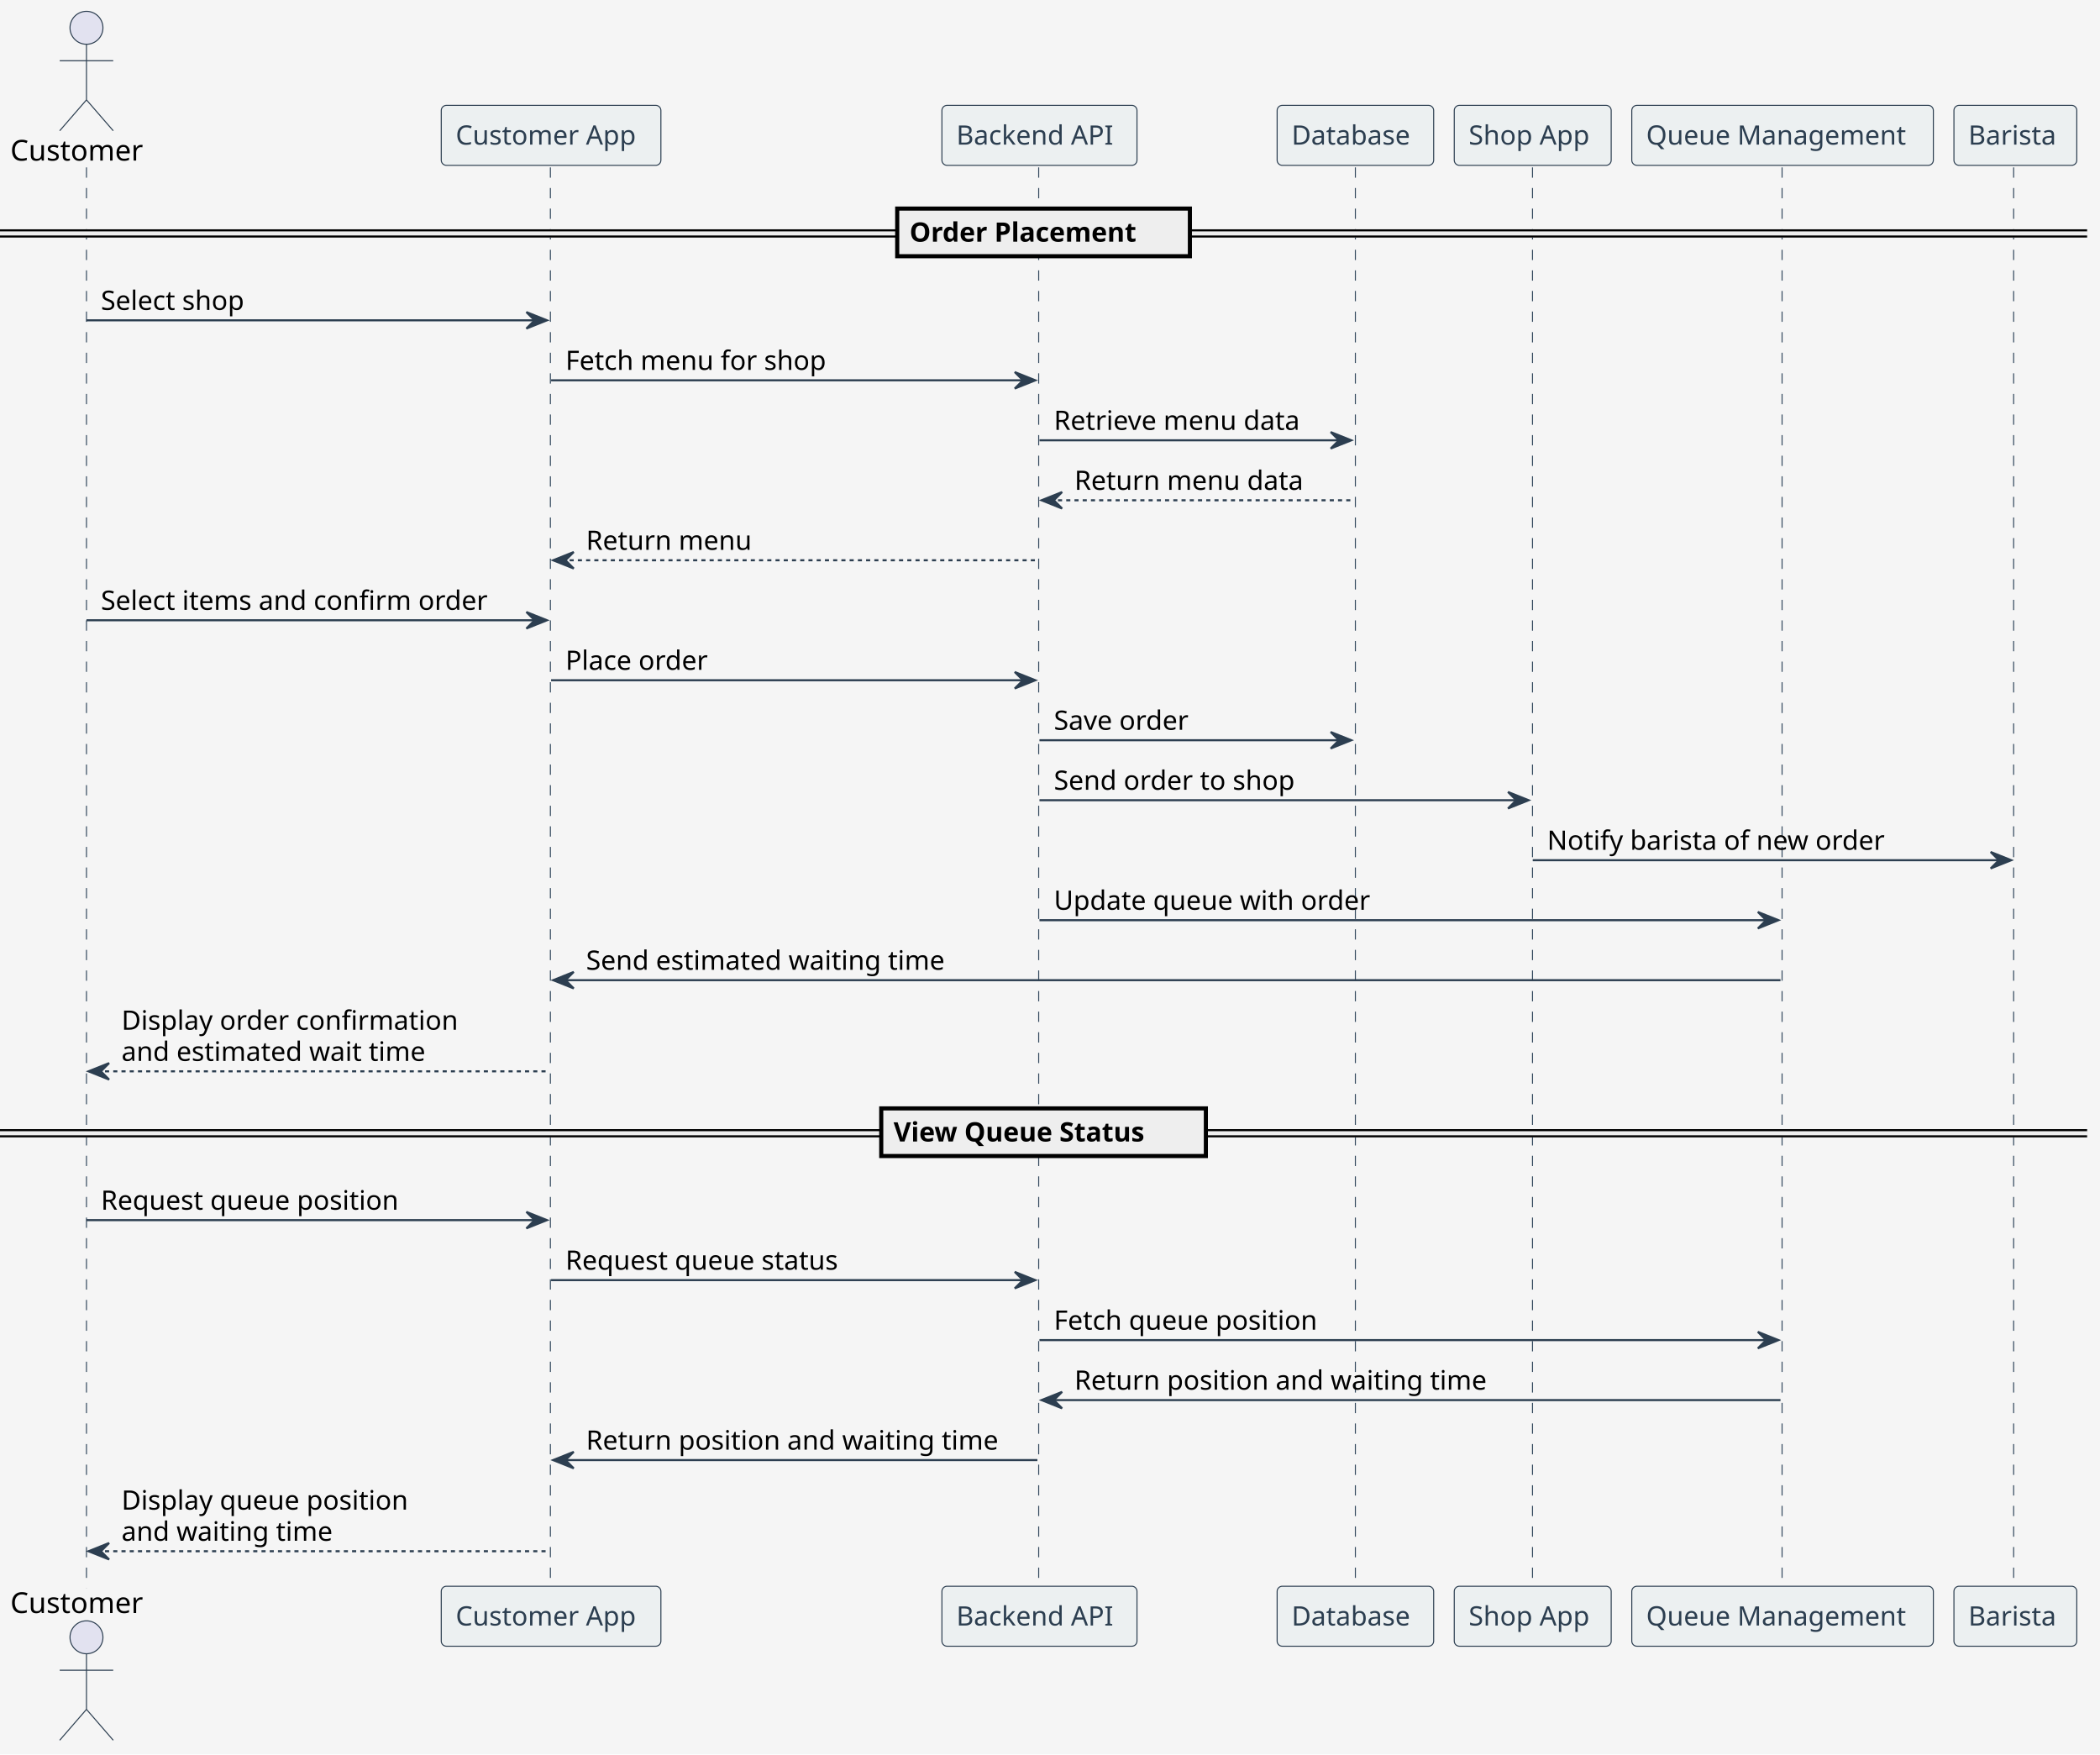
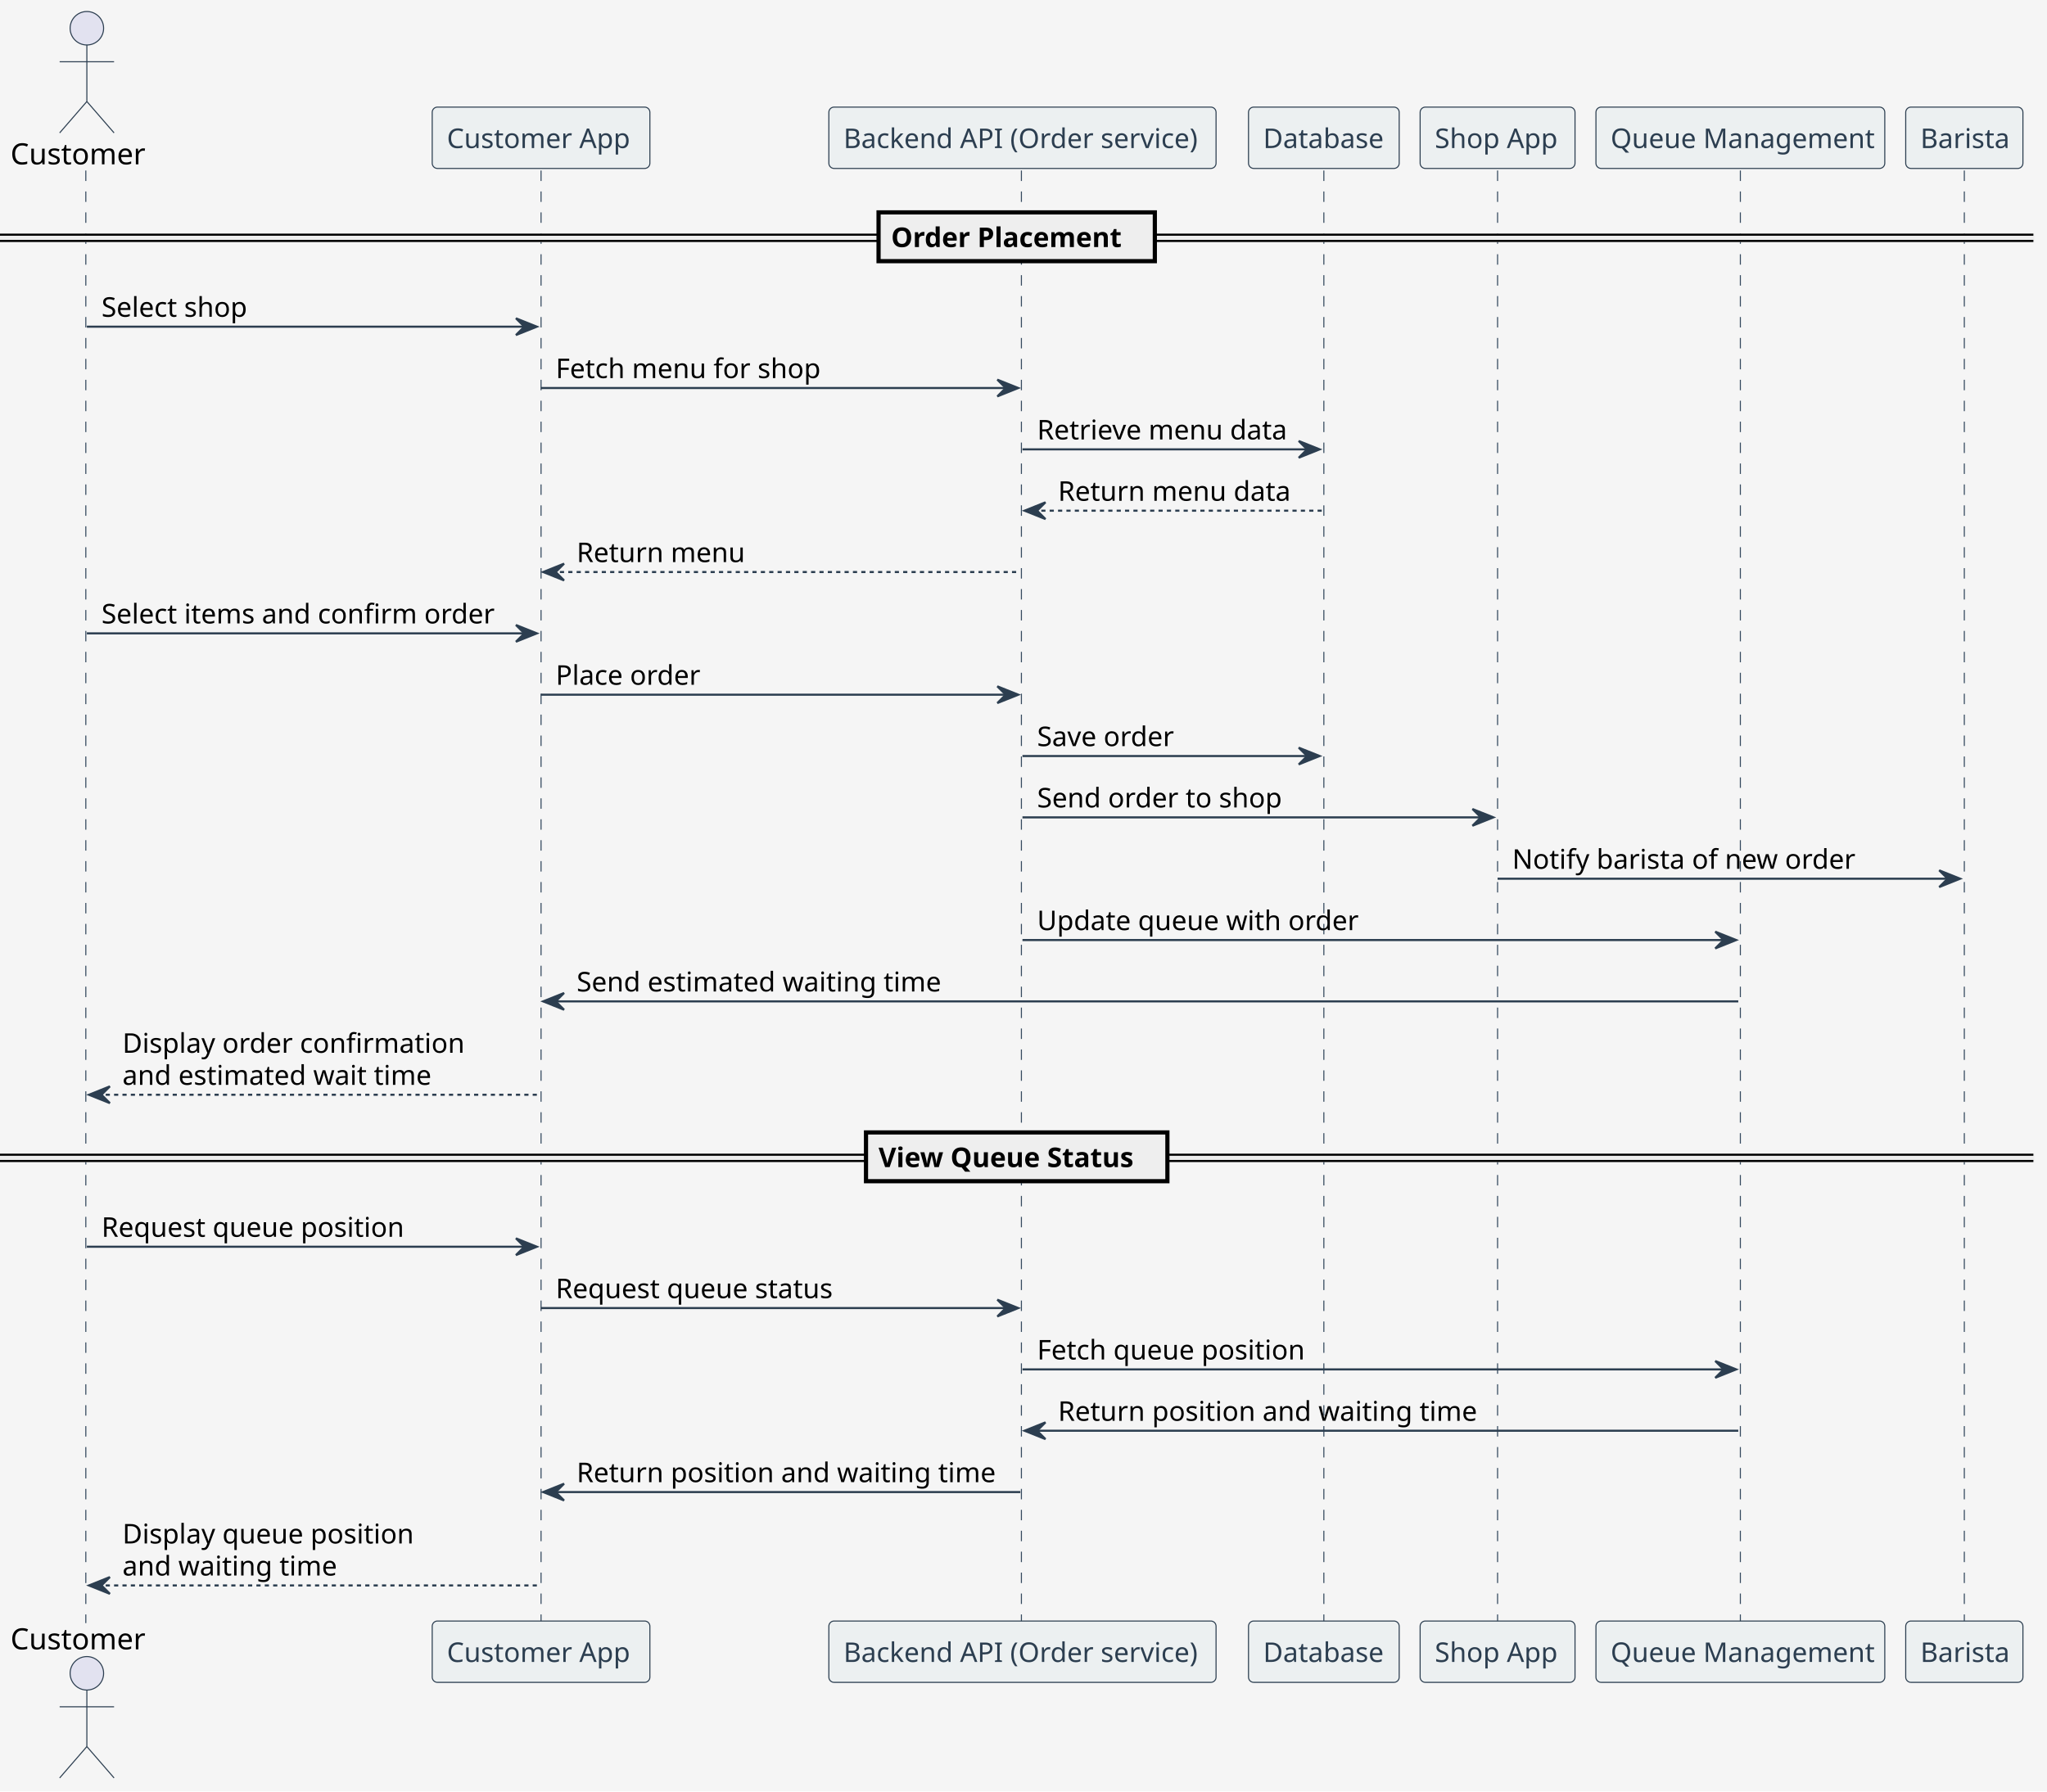
- <svg xmlns="http://www.w3.org/2000/svg" contentStyleType="text/css" height="852px" preserveAspectRatio="none" style="width:1020px;height:852px;background:#F5F5F5;" version="1.1" viewBox="0 0 1020 852" width="1020px" zoomAndPan="magnify">
+ <svg xmlns="http://www.w3.org/2000/svg" contentStyleType="text/css" height="856px" preserveAspectRatio="none" style="width:978px;height:856px;background:#F5F5F5;" version="1.1" viewBox="0 0 978 856" width="978px" zoomAndPan="magnify">
  <defs />
  <g>
-     <rect fill="#F5F5F5" height="852" style="stroke:none;stroke-width:1.0;" width="1020" x="0" y="0" />
-     <line style="stroke:#34495E;stroke-width:0.5;stroke-dasharray:5.0,5.0;" x1="42" x2="42" y1="81.297" y2="771.352" />
-     <line style="stroke:#34495E;stroke-width:0.5;stroke-dasharray:5.0,5.0;" x1="267.329" x2="267.329" y1="81.297" y2="771.352" />
-     <line style="stroke:#34495E;stroke-width:0.5;stroke-dasharray:5.0,5.0;" x1="504.504" x2="504.504" y1="81.297" y2="771.352" />
-     <line style="stroke:#34495E;stroke-width:0.5;stroke-dasharray:5.0,5.0;" x1="658.324" x2="658.324" y1="81.297" y2="771.352" />
-     <line style="stroke:#34495E;stroke-width:0.5;stroke-dasharray:5.0,5.0;" x1="744.354" x2="744.354" y1="81.297" y2="771.352" />
-     <line style="stroke:#34495E;stroke-width:0.5;stroke-dasharray:5.0,5.0;" x1="865.58" x2="865.58" y1="81.297" y2="771.352" />
-     <line style="stroke:#34495E;stroke-width:0.5;stroke-dasharray:5.0,5.0;" x1="978.055" x2="978.055" y1="81.297" y2="771.352" />
-     <text fill="#000000" font-family="sans-serif" font-size="14" lengthAdjust="spacing" textLength="68.004" x="5" y="77.995">Customer</text>
-     <ellipse cx="42.002" cy="13.5" fill="#E2E2F0" rx="8" ry="8" style="stroke:#2C3E50;stroke-width:0.5;" />
-     <path d="M42.002,21.5 L42.002,48.5 M29.002,29.5 L55.002,29.5 M42.002,48.5 L29.002,63.5 M42.002,48.5 L55.002,63.5 " fill="none" style="stroke:#2C3E50;stroke-width:0.5;" />
-     <text fill="#000000" font-family="sans-serif" font-size="14" lengthAdjust="spacing" textLength="68.004" x="5" y="783.347">Customer</text>
-     <ellipse cx="42.002" cy="795.148" fill="#E2E2F0" rx="8" ry="8" style="stroke:#2C3E50;stroke-width:0.5;" />
-     <path d="M42.002,803.148 L42.002,830.148 M29.002,811.148 L55.002,811.148 M42.002,830.148 L29.002,845.148 M42.002,830.148 L55.002,845.148 " fill="none" style="stroke:#2C3E50;stroke-width:0.5;" />
-     <rect fill="#ECF0F1" height="29.133" rx="2.5" ry="2.5" style="stroke:#2C3E50;stroke-width:0.5;" width="106.676" x="214.329" y="51.164" />
-     <text fill="#2C3E50" font-family="sans-serif" font-size="13" lengthAdjust="spacing" textLength="92.676" x="221.329" y="70.231">Customer App</text>
-     <rect fill="#ECF0F1" height="29.133" rx="2.5" ry="2.5" style="stroke:#2C3E50;stroke-width:0.5;" width="106.676" x="214.329" y="770.352" />
-     <text fill="#2C3E50" font-family="sans-serif" font-size="13" lengthAdjust="spacing" textLength="92.676" x="221.329" y="789.418">Customer App</text>
-     <rect fill="#ECF0F1" height="29.133" rx="2.5" ry="2.5" style="stroke:#2C3E50;stroke-width:0.5;" width="94.749" x="457.504" y="51.164" />
-     <text fill="#2C3E50" font-family="sans-serif" font-size="13" lengthAdjust="spacing" textLength="80.749" x="464.504" y="70.231">Backend API</text>
-     <rect fill="#ECF0F1" height="29.133" rx="2.5" ry="2.5" style="stroke:#2C3E50;stroke-width:0.5;" width="94.749" x="457.504" y="770.352" />
-     <text fill="#2C3E50" font-family="sans-serif" font-size="13" lengthAdjust="spacing" textLength="80.749" x="464.504" y="789.418">Backend API</text>
-     <rect fill="#ECF0F1" height="29.133" rx="2.5" ry="2.5" style="stroke:#2C3E50;stroke-width:0.5;" width="76.029" x="620.324" y="51.164" />
-     <text fill="#2C3E50" font-family="sans-serif" font-size="13" lengthAdjust="spacing" textLength="62.029" x="627.324" y="70.231">Database</text>
-     <rect fill="#ECF0F1" height="29.133" rx="2.5" ry="2.5" style="stroke:#2C3E50;stroke-width:0.5;" width="76.029" x="620.324" y="770.352" />
-     <text fill="#2C3E50" font-family="sans-serif" font-size="13" lengthAdjust="spacing" textLength="62.029" x="627.324" y="789.418">Database</text>
-     <rect fill="#ECF0F1" height="29.133" rx="2.5" ry="2.5" style="stroke:#2C3E50;stroke-width:0.5;" width="76.226" x="706.354" y="51.164" />
-     <text fill="#2C3E50" font-family="sans-serif" font-size="13" lengthAdjust="spacing" textLength="62.226" x="713.354" y="70.231">Shop App</text>
-     <rect fill="#ECF0F1" height="29.133" rx="2.5" ry="2.5" style="stroke:#2C3E50;stroke-width:0.5;" width="76.226" x="706.354" y="770.352" />
-     <text fill="#2C3E50" font-family="sans-serif" font-size="13" lengthAdjust="spacing" textLength="62.226" x="713.354" y="789.418">Shop App</text>
-     <rect fill="#ECF0F1" height="29.133" rx="2.5" ry="2.5" style="stroke:#2C3E50;stroke-width:0.5;" width="146.476" x="792.58" y="51.164" />
-     <text fill="#2C3E50" font-family="sans-serif" font-size="13" lengthAdjust="spacing" textLength="132.476" x="799.58" y="70.231">Queue Management</text>
-     <rect fill="#ECF0F1" height="29.133" rx="2.5" ry="2.5" style="stroke:#2C3E50;stroke-width:0.5;" width="146.476" x="792.58" y="770.352" />
-     <text fill="#2C3E50" font-family="sans-serif" font-size="13" lengthAdjust="spacing" textLength="132.476" x="799.58" y="789.418">Queue Management</text>
-     <rect fill="#ECF0F1" height="29.133" rx="2.5" ry="2.5" style="stroke:#2C3E50;stroke-width:0.5;" width="59.678" x="949.055" y="51.164" />
-     <text fill="#2C3E50" font-family="sans-serif" font-size="13" lengthAdjust="spacing" textLength="45.678" x="956.055" y="70.231">Barista</text>
-     <rect fill="#ECF0F1" height="29.133" rx="2.5" ry="2.5" style="stroke:#2C3E50;stroke-width:0.5;" width="59.678" x="949.055" y="770.352" />
-     <text fill="#2C3E50" font-family="sans-serif" font-size="13" lengthAdjust="spacing" textLength="45.678" x="956.055" y="789.418">Barista</text>
-     <rect fill="#EEEEEE" height="3" style="stroke:#EEEEEE;stroke-width:1.0;" width="1013.733" x="0" y="111.863" />
-     <line style="stroke:#000000;stroke-width:1.0;" x1="0" x2="1013.733" y1="111.863" y2="111.863" />
-     <line style="stroke:#000000;stroke-width:1.0;" x1="0" x2="1013.733" y1="114.863" y2="114.863" />
-     <rect fill="#EEEEEE" height="23.133" style="stroke:#000000;stroke-width:2.0;" width="142.159" x="435.787" y="101.297" />
-     <text fill="#000000" font-family="sans-serif" font-size="13" font-weight="bold" lengthAdjust="spacing" textLength="123.633" x="441.787" y="117.364">Order Placement</text>
-     <polygon fill="#2C3E50" points="255.667,151.562,265.667,155.562,255.667,159.562,259.667,155.562" style="stroke:#2C3E50;stroke-width:1.0;" />
-     <line style="stroke:#2C3E50;stroke-width:1.0;" x1="42.002" x2="261.667" y1="155.562" y2="155.562" />
-     <text fill="#000000" font-family="sans-serif" font-size="13" lengthAdjust="spacing" textLength="75.455" x="49.002" y="150.497">Select shop</text>
-     <polygon fill="#2C3E50" points="492.878,180.695,502.878,184.695,492.878,188.695,496.878,184.695" style="stroke:#2C3E50;stroke-width:1.0;" />
-     <line style="stroke:#2C3E50;stroke-width:1.0;" x1="267.667" x2="498.878" y1="184.695" y2="184.695" />
-     <text fill="#000000" font-family="sans-serif" font-size="13" lengthAdjust="spacing" textLength="134.589" x="274.667" y="179.629">Fetch menu for shop</text>
-     <polygon fill="#2C3E50" points="646.339,209.828,656.339,213.828,646.339,217.828,650.339,213.828" style="stroke:#2C3E50;stroke-width:1.0;" />
-     <line style="stroke:#2C3E50;stroke-width:1.0;" x1="504.878" x2="652.339" y1="213.828" y2="213.828" />
-     <text fill="#000000" font-family="sans-serif" font-size="13" lengthAdjust="spacing" textLength="129.46" x="511.878" y="208.762">Retrieve menu data</text>
-     <polygon fill="#2C3E50" points="515.878,238.961,505.878,242.961,515.878,246.961,511.878,242.961" style="stroke:#2C3E50;stroke-width:1.0;" />
-     <line style="stroke:#2C3E50;stroke-width:1.0;stroke-dasharray:2.0,2.0;" x1="509.878" x2="657.339" y1="242.961" y2="242.961" />
-     <text fill="#000000" font-family="sans-serif" font-size="13" lengthAdjust="spacing" textLength="118.638" x="521.878" y="237.895">Return menu data</text>
-     <polygon fill="#2C3E50" points="278.667,268.094,268.667,272.094,278.667,276.094,274.667,272.094" style="stroke:#2C3E50;stroke-width:1.0;" />
-     <line style="stroke:#2C3E50;stroke-width:1.0;stroke-dasharray:2.0,2.0;" x1="272.667" x2="503.878" y1="272.094" y2="272.094" />
-     <text fill="#000000" font-family="sans-serif" font-size="13" lengthAdjust="spacing" textLength="85.224" x="284.667" y="267.028">Return menu</text>
-     <polygon fill="#2C3E50" points="255.667,297.227,265.667,301.227,255.667,305.227,259.667,301.227" style="stroke:#2C3E50;stroke-width:1.0;" />
-     <line style="stroke:#2C3E50;stroke-width:1.0;" x1="42.002" x2="261.667" y1="301.227" y2="301.227" />
-     <text fill="#000000" font-family="sans-serif" font-size="13" lengthAdjust="spacing" textLength="201.665" x="49.002" y="296.161">Select items and confirm order</text>
-     <polygon fill="#2C3E50" points="492.878,326.359,502.878,330.359,492.878,334.359,496.878,330.359" style="stroke:#2C3E50;stroke-width:1.0;" />
-     <line style="stroke:#2C3E50;stroke-width:1.0;" x1="267.667" x2="498.878" y1="330.359" y2="330.359" />
-     <text fill="#000000" font-family="sans-serif" font-size="13" lengthAdjust="spacing" textLength="73.588" x="274.667" y="325.293">Place order</text>
-     <polygon fill="#2C3E50" points="646.339,355.492,656.339,359.492,646.339,363.492,650.339,359.492" style="stroke:#2C3E50;stroke-width:1.0;" />
-     <line style="stroke:#2C3E50;stroke-width:1.0;" x1="504.878" x2="652.339" y1="359.492" y2="359.492" />
-     <text fill="#000000" font-family="sans-serif" font-size="13" lengthAdjust="spacing" textLength="70.935" x="511.878" y="354.426">Save order</text>
-     <polygon fill="#2C3E50" points="732.467,384.625,742.467,388.625,732.467,392.625,736.467,388.625" style="stroke:#2C3E50;stroke-width:1.0;" />
-     <line style="stroke:#2C3E50;stroke-width:1.0;" x1="504.878" x2="738.467" y1="388.625" y2="388.625" />
-     <text fill="#000000" font-family="sans-serif" font-size="13" lengthAdjust="spacing" textLength="124.3" x="511.878" y="383.559">Send order to shop</text>
-     <polygon fill="#2C3E50" points="966.894,413.758,976.894,417.758,966.894,421.758,970.894,417.758" style="stroke:#2C3E50;stroke-width:1.0;" />
-     <line style="stroke:#2C3E50;stroke-width:1.0;" x1="744.467" x2="972.894" y1="417.758" y2="417.758" />
-     <text fill="#000000" font-family="sans-serif" font-size="13" lengthAdjust="spacing" textLength="174.491" x="751.467" y="412.692">Notify barista of new order</text>
-     <polygon fill="#2C3E50" points="853.817,442.891,863.817,446.891,853.817,450.891,857.817,446.891" style="stroke:#2C3E50;stroke-width:1.0;" />
-     <line style="stroke:#2C3E50;stroke-width:1.0;" x1="504.878" x2="859.817" y1="446.891" y2="446.891" />
-     <text fill="#000000" font-family="sans-serif" font-size="13" lengthAdjust="spacing" textLength="162.678" x="511.878" y="441.825">Update queue with order</text>
-     <polygon fill="#2C3E50" points="278.667,472.023,268.667,476.023,278.667,480.023,274.667,476.023" style="stroke:#2C3E50;stroke-width:1.0;" />
-     <line style="stroke:#2C3E50;stroke-width:1.0;" x1="272.667" x2="864.817" y1="476.023" y2="476.023" />
-     <text fill="#000000" font-family="sans-serif" font-size="13" lengthAdjust="spacing" textLength="187.376" x="284.667" y="470.957">Send estimated waiting time</text>
-     <polygon fill="#2C3E50" points="53.002,516.289,43.002,520.289,53.002,524.289,49.002,520.289" style="stroke:#2C3E50;stroke-width:1.0;" />
-     <line style="stroke:#2C3E50;stroke-width:1.0;stroke-dasharray:2.0,2.0;" x1="47.002" x2="266.667" y1="520.289" y2="520.289" />
-     <text fill="#000000" font-family="sans-serif" font-size="13" lengthAdjust="spacing" textLength="173.481" x="59.002" y="500.09">Display order confirmation</text>
-     <text fill="#000000" font-family="sans-serif" font-size="13" lengthAdjust="spacing" textLength="158.99" x="59.002" y="515.223">and estimated wait time</text>
-     <rect fill="#EEEEEE" height="3" style="stroke:#EEEEEE;stroke-width:1.0;" width="1013.733" x="0" y="548.856" />
-     <line style="stroke:#000000;stroke-width:1.0;" x1="0" x2="1013.733" y1="548.856" y2="548.856" />
-     <line style="stroke:#000000;stroke-width:1.0;" x1="0" x2="1013.733" y1="551.856" y2="551.856" />
-     <rect fill="#EEEEEE" height="23.133" style="stroke:#000000;stroke-width:2.0;" width="157.673" x="428.03" y="538.289" />
-     <text fill="#000000" font-family="sans-serif" font-size="13" font-weight="bold" lengthAdjust="spacing" textLength="139.147" x="434.03" y="554.356">View Queue Status</text>
-     <polygon fill="#2C3E50" points="255.667,588.555,265.667,592.555,255.667,596.555,259.667,592.555" style="stroke:#2C3E50;stroke-width:1.0;" />
-     <line style="stroke:#2C3E50;stroke-width:1.0;" x1="42.002" x2="261.667" y1="592.555" y2="592.555" />
-     <text fill="#000000" font-family="sans-serif" font-size="13" lengthAdjust="spacing" textLength="153.874" x="49.002" y="587.489">Request queue position</text>
-     <polygon fill="#2C3E50" points="492.878,617.688,502.878,621.688,492.878,625.688,496.878,621.688" style="stroke:#2C3E50;stroke-width:1.0;" />
-     <line style="stroke:#2C3E50;stroke-width:1.0;" x1="267.667" x2="498.878" y1="621.688" y2="621.688" />
-     <text fill="#000000" font-family="sans-serif" font-size="13" lengthAdjust="spacing" textLength="142.327" x="274.667" y="616.622">Request queue status</text>
-     <polygon fill="#2C3E50" points="853.817,646.82,863.817,650.82,853.817,654.82,857.817,650.82" style="stroke:#2C3E50;stroke-width:1.0;" />
-     <line style="stroke:#2C3E50;stroke-width:1.0;" x1="504.878" x2="859.817" y1="650.82" y2="650.82" />
-     <text fill="#000000" font-family="sans-serif" font-size="13" lengthAdjust="spacing" textLength="136.443" x="511.878" y="645.754">Fetch queue position</text>
-     <polygon fill="#2C3E50" points="515.878,675.953,505.878,679.953,515.878,683.953,511.878,679.953" style="stroke:#2C3E50;stroke-width:1.0;" />
-     <line style="stroke:#2C3E50;stroke-width:1.0;" x1="509.878" x2="864.817" y1="679.953" y2="679.953" />
-     <text fill="#000000" font-family="sans-serif" font-size="13" lengthAdjust="spacing" textLength="213.211" x="521.878" y="674.887">Return position and waiting time</text>
-     <polygon fill="#2C3E50" points="278.667,705.086,268.667,709.086,278.667,713.086,274.667,709.086" style="stroke:#2C3E50;stroke-width:1.0;" />
-     <line style="stroke:#2C3E50;stroke-width:1.0;" x1="272.667" x2="503.878" y1="709.086" y2="709.086" />
-     <text fill="#000000" font-family="sans-serif" font-size="13" lengthAdjust="spacing" textLength="213.211" x="284.667" y="704.02">Return position and waiting time</text>
-     <polygon fill="#2C3E50" points="53.002,749.352,43.002,753.352,53.002,757.352,49.002,753.352" style="stroke:#2C3E50;stroke-width:1.0;" />
-     <line style="stroke:#2C3E50;stroke-width:1.0;stroke-dasharray:2.0,2.0;" x1="47.002" x2="266.667" y1="753.352" y2="753.352" />
-     <text fill="#000000" font-family="sans-serif" font-size="13" lengthAdjust="spacing" textLength="148.402" x="59.002" y="733.153">Display queue position</text>
-     <text fill="#000000" font-family="sans-serif" font-size="13" lengthAdjust="spacing" textLength="109.503" x="59.002" y="748.286">and waiting time</text>
+     <rect fill="#F5F5F5" height="856" style="stroke:none;stroke-width:1.0;" width="978" x="0" y="0" />
+     <line style="stroke:#34495E;stroke-width:0.5;stroke-dasharray:5.0,5.0;" x1="41" x2="41" y1="81.488" y2="775.631" />
+     <line style="stroke:#34495E;stroke-width:0.5;stroke-dasharray:5.0,5.0;" x1="258.5" x2="258.5" y1="81.488" y2="775.631" />
+     <line style="stroke:#34495E;stroke-width:0.5;stroke-dasharray:5.0,5.0;" x1="488" x2="488" y1="81.488" y2="775.631" />
+     <line style="stroke:#34495E;stroke-width:0.5;stroke-dasharray:5.0,5.0;" x1="632.5" x2="632.5" y1="81.488" y2="775.631" />
+     <line style="stroke:#34495E;stroke-width:0.5;stroke-dasharray:5.0,5.0;" x1="715.5" x2="715.5" y1="81.488" y2="775.631" />
+     <line style="stroke:#34495E;stroke-width:0.5;stroke-dasharray:5.0,5.0;" x1="831.5" x2="831.5" y1="81.488" y2="775.631" />
+     <line style="stroke:#34495E;stroke-width:0.5;stroke-dasharray:5.0,5.0;" x1="938.5" x2="938.5" y1="81.488" y2="775.631" />
+     <text fill="#000000" font-family="sans-serif" font-size="14" lengthAdjust="spacing" textLength="67" x="5" y="78.535">Customer</text>
+     <ellipse cx="41.5" cy="13.5" fill="#E2E2F0" rx="8" ry="8" style="stroke:#2C3E50;stroke-width:0.5;" />
+     <path d="M41.5,21.5 L41.5,48.5 M28.5,29.5 L54.5,29.5 M41.5,48.5 L28.5,63.5 M41.5,48.5 L54.5,63.5 " fill="none" style="stroke:#2C3E50;stroke-width:0.5;" />
+     <text fill="#000000" font-family="sans-serif" font-size="14" lengthAdjust="spacing" textLength="67" x="5" y="788.166">Customer</text>
+     <ellipse cx="41.5" cy="799.619" fill="#E2E2F0" rx="8" ry="8" style="stroke:#2C3E50;stroke-width:0.5;" />
+     <path d="M41.5,807.619 L41.5,834.619 M28.5,815.619 L54.5,815.619 M41.5,834.619 L28.5,849.619 M41.5,834.619 L54.5,849.619 " fill="none" style="stroke:#2C3E50;stroke-width:0.5;" />
+     <rect fill="#ECF0F1" height="29.311" rx="2.5" ry="2.5" style="stroke:#2C3E50;stroke-width:0.5;" width="104" x="206.5" y="51.178" />
+     <text fill="#2C3E50" font-family="sans-serif" font-size="13" lengthAdjust="spacing" textLength="90" x="213.5" y="70.746">Customer App</text>
+     <rect fill="#ECF0F1" height="29.311" rx="2.5" ry="2.5" style="stroke:#2C3E50;stroke-width:0.5;" width="104" x="206.5" y="774.631" />
+     <text fill="#2C3E50" font-family="sans-serif" font-size="13" lengthAdjust="spacing" textLength="90" x="213.5" y="794.199">Customer App</text>
+     <rect fill="#ECF0F1" height="29.311" rx="2.5" ry="2.5" style="stroke:#2C3E50;stroke-width:0.5;" width="185" x="396" y="51.178" />
+     <text fill="#2C3E50" font-family="sans-serif" font-size="13" lengthAdjust="spacing" textLength="171" x="403" y="70.746">Backend API (Order service)</text>
+     <rect fill="#ECF0F1" height="29.311" rx="2.5" ry="2.5" style="stroke:#2C3E50;stroke-width:0.5;" width="185" x="396" y="774.631" />
+     <text fill="#2C3E50" font-family="sans-serif" font-size="13" lengthAdjust="spacing" textLength="171" x="403" y="794.199">Backend API (Order service)</text>
+     <rect fill="#ECF0F1" height="29.311" rx="2.5" ry="2.5" style="stroke:#2C3E50;stroke-width:0.5;" width="72" x="596.5" y="51.178" />
+     <text fill="#2C3E50" font-family="sans-serif" font-size="13" lengthAdjust="spacing" textLength="58" x="603.5" y="70.746">Database</text>
+     <rect fill="#ECF0F1" height="29.311" rx="2.5" ry="2.5" style="stroke:#2C3E50;stroke-width:0.5;" width="72" x="596.5" y="774.631" />
+     <text fill="#2C3E50" font-family="sans-serif" font-size="13" lengthAdjust="spacing" textLength="58" x="603.5" y="794.199">Database</text>
+     <rect fill="#ECF0F1" height="29.311" rx="2.5" ry="2.5" style="stroke:#2C3E50;stroke-width:0.5;" width="74" x="678.5" y="51.178" />
+     <text fill="#2C3E50" font-family="sans-serif" font-size="13" lengthAdjust="spacing" textLength="60" x="685.5" y="70.746">Shop App</text>
+     <rect fill="#ECF0F1" height="29.311" rx="2.5" ry="2.5" style="stroke:#2C3E50;stroke-width:0.5;" width="74" x="678.5" y="774.631" />
+     <text fill="#2C3E50" font-family="sans-serif" font-size="13" lengthAdjust="spacing" textLength="60" x="685.5" y="794.199">Shop App</text>
+     <rect fill="#ECF0F1" height="29.311" rx="2.5" ry="2.5" style="stroke:#2C3E50;stroke-width:0.5;" width="138" x="762.5" y="51.178" />
+     <text fill="#2C3E50" font-family="sans-serif" font-size="13" lengthAdjust="spacing" textLength="124" x="769.5" y="70.746">Queue Management</text>
+     <rect fill="#ECF0F1" height="29.311" rx="2.5" ry="2.5" style="stroke:#2C3E50;stroke-width:0.5;" width="138" x="762.5" y="774.631" />
+     <text fill="#2C3E50" font-family="sans-serif" font-size="13" lengthAdjust="spacing" textLength="124" x="769.5" y="794.199">Queue Management</text>
+     <rect fill="#ECF0F1" height="29.311" rx="2.5" ry="2.5" style="stroke:#2C3E50;stroke-width:0.5;" width="56" x="910.5" y="51.178" />
+     <text fill="#2C3E50" font-family="sans-serif" font-size="13" lengthAdjust="spacing" textLength="42" x="917.5" y="70.746">Barista</text>
+     <rect fill="#ECF0F1" height="29.311" rx="2.5" ry="2.5" style="stroke:#2C3E50;stroke-width:0.5;" width="56" x="910.5" y="774.631" />
+     <text fill="#2C3E50" font-family="sans-serif" font-size="13" lengthAdjust="spacing" textLength="42" x="917.5" y="794.199">Barista</text>
+     <rect fill="#EEEEEE" height="3" style="stroke:#EEEEEE;stroke-width:1.0;" width="971.5" x="0" y="112.144" />
+     <line style="stroke:#000000;stroke-width:1.0;" x1="0" x2="971.5" y1="112.144" y2="112.144" />
+     <line style="stroke:#000000;stroke-width:1.0;" x1="0" x2="971.5" y1="115.144" y2="115.144" />
+     <rect fill="#EEEEEE" height="23.311" style="stroke:#000000;stroke-width:2.0;" width="132" x="419.75" y="101.488" />
+     <text fill="#000000" font-family="sans-serif" font-size="13" font-weight="bold" lengthAdjust="spacing" textLength="114" x="425.75" y="118.057">Order Placement</text>
+     <polygon fill="#2C3E50" points="246.5,152.109,256.5,156.109,246.5,160.109,250.5,156.109" style="stroke:#2C3E50;stroke-width:1.0;" />
+     <line style="stroke:#2C3E50;stroke-width:1.0;" x1="41.5" x2="252.5" y1="156.109" y2="156.109" />
+     <text fill="#000000" font-family="sans-serif" font-size="13" lengthAdjust="spacing" textLength="72" x="48.5" y="151.367">Select shop</text>
+     <polygon fill="#2C3E50" points="476.5,181.42,486.5,185.42,476.5,189.42,480.5,185.42" style="stroke:#2C3E50;stroke-width:1.0;" />
+     <line style="stroke:#2C3E50;stroke-width:1.0;" x1="258.5" x2="482.5" y1="185.42" y2="185.42" />
+     <text fill="#000000" font-family="sans-serif" font-size="13" lengthAdjust="spacing" textLength="130" x="265.5" y="180.678">Fetch menu for shop</text>
+     <polygon fill="#2C3E50" points="620.5,210.731,630.5,214.731,620.5,218.731,624.5,214.731" style="stroke:#2C3E50;stroke-width:1.0;" />
+     <line style="stroke:#2C3E50;stroke-width:1.0;" x1="488.5" x2="626.5" y1="214.731" y2="214.731" />
+     <text fill="#000000" font-family="sans-serif" font-size="13" lengthAdjust="spacing" textLength="120" x="495.5" y="209.988">Retrieve menu data</text>
+     <polygon fill="#2C3E50" points="499.5,240.041,489.5,244.041,499.5,248.041,495.5,244.041" style="stroke:#2C3E50;stroke-width:1.0;" />
+     <line style="stroke:#2C3E50;stroke-width:1.0;stroke-dasharray:2.0,2.0;" x1="493.5" x2="631.5" y1="244.041" y2="244.041" />
+     <text fill="#000000" font-family="sans-serif" font-size="13" lengthAdjust="spacing" textLength="111" x="505.5" y="239.299">Return menu data</text>
+     <polygon fill="#2C3E50" points="269.5,269.352,259.5,273.352,269.5,277.352,265.5,273.352" style="stroke:#2C3E50;stroke-width:1.0;" />
+     <line style="stroke:#2C3E50;stroke-width:1.0;stroke-dasharray:2.0,2.0;" x1="263.5" x2="487.5" y1="273.352" y2="273.352" />
+     <text fill="#000000" font-family="sans-serif" font-size="13" lengthAdjust="spacing" textLength="80" x="275.5" y="268.609">Return menu</text>
+     <polygon fill="#2C3E50" points="246.5,298.662,256.5,302.662,246.5,306.662,250.5,302.662" style="stroke:#2C3E50;stroke-width:1.0;" />
+     <line style="stroke:#2C3E50;stroke-width:1.0;" x1="41.5" x2="252.5" y1="302.662" y2="302.662" />
+     <text fill="#000000" font-family="sans-serif" font-size="13" lengthAdjust="spacing" textLength="193" x="48.5" y="297.92">Select items and confirm order</text>
+     <polygon fill="#2C3E50" points="476.5,327.973,486.5,331.973,476.5,335.973,480.5,331.973" style="stroke:#2C3E50;stroke-width:1.0;" />
+     <line style="stroke:#2C3E50;stroke-width:1.0;" x1="258.5" x2="482.5" y1="331.973" y2="331.973" />
+     <text fill="#000000" font-family="sans-serif" font-size="13" lengthAdjust="spacing" textLength="69" x="265.5" y="327.231">Place order</text>
+     <polygon fill="#2C3E50" points="620.5,357.283,630.5,361.283,620.5,365.283,624.5,361.283" style="stroke:#2C3E50;stroke-width:1.0;" />
+     <line style="stroke:#2C3E50;stroke-width:1.0;" x1="488.5" x2="626.5" y1="361.283" y2="361.283" />
+     <text fill="#000000" font-family="sans-serif" font-size="13" lengthAdjust="spacing" textLength="65" x="495.5" y="356.541">Save order</text>
+     <polygon fill="#2C3E50" points="703.5,386.594,713.5,390.594,703.5,394.594,707.5,390.594" style="stroke:#2C3E50;stroke-width:1.0;" />
+     <line style="stroke:#2C3E50;stroke-width:1.0;" x1="488.5" x2="709.5" y1="390.594" y2="390.594" />
+     <text fill="#000000" font-family="sans-serif" font-size="13" lengthAdjust="spacing" textLength="119" x="495.5" y="385.852">Send order to shop</text>
+     <polygon fill="#2C3E50" points="926.5,415.904,936.5,419.904,926.5,423.904,930.5,419.904" style="stroke:#2C3E50;stroke-width:1.0;" />
+     <line style="stroke:#2C3E50;stroke-width:1.0;" x1="715.5" x2="932.5" y1="419.904" y2="419.904" />
+     <text fill="#000000" font-family="sans-serif" font-size="13" lengthAdjust="spacing" textLength="169" x="722.5" y="415.162">Notify barista of new order</text>
+     <polygon fill="#2C3E50" points="819.5,445.215,829.5,449.215,819.5,453.215,823.5,449.215" style="stroke:#2C3E50;stroke-width:1.0;" />
+     <line style="stroke:#2C3E50;stroke-width:1.0;" x1="488.5" x2="825.5" y1="449.215" y2="449.215" />
+     <text fill="#000000" font-family="sans-serif" font-size="13" lengthAdjust="spacing" textLength="154" x="495.5" y="444.473">Update queue with order</text>
+     <polygon fill="#2C3E50" points="269.5,474.525,259.5,478.525,269.5,482.525,265.5,478.525" style="stroke:#2C3E50;stroke-width:1.0;" />
+     <line style="stroke:#2C3E50;stroke-width:1.0;" x1="263.5" x2="830.5" y1="478.525" y2="478.525" />
+     <text fill="#000000" font-family="sans-serif" font-size="13" lengthAdjust="spacing" textLength="178" x="275.5" y="473.783">Send estimated waiting time</text>
+     <polygon fill="#2C3E50" points="52.5,519.146,42.5,523.146,52.5,527.146,48.5,523.146" style="stroke:#2C3E50;stroke-width:1.0;" />
+     <line style="stroke:#2C3E50;stroke-width:1.0;stroke-dasharray:2.0,2.0;" x1="46.5" x2="257.5" y1="523.146" y2="523.146" />
+     <text fill="#000000" font-family="sans-serif" font-size="13" lengthAdjust="spacing" textLength="169" x="58.5" y="503.094">Display order confirmation</text>
+     <text fill="#000000" font-family="sans-serif" font-size="13" lengthAdjust="spacing" textLength="151" x="58.5" y="518.404">and estimated wait time</text>
+     <rect fill="#EEEEEE" height="3" style="stroke:#EEEEEE;stroke-width:1.0;" width="971.5" x="0" y="551.802" />
+     <line style="stroke:#000000;stroke-width:1.0;" x1="0" x2="971.5" y1="551.802" y2="551.802" />
+     <line style="stroke:#000000;stroke-width:1.0;" x1="0" x2="971.5" y1="554.802" y2="554.802" />
+     <rect fill="#EEEEEE" height="23.311" style="stroke:#000000;stroke-width:2.0;" width="144" x="413.75" y="541.146" />
+     <text fill="#000000" font-family="sans-serif" font-size="13" font-weight="bold" lengthAdjust="spacing" textLength="126" x="419.75" y="557.715">View Queue Status</text>
+     <polygon fill="#2C3E50" points="246.5,591.768,256.5,595.768,246.5,599.768,250.5,595.768" style="stroke:#2C3E50;stroke-width:1.0;" />
+     <line style="stroke:#2C3E50;stroke-width:1.0;" x1="41.5" x2="252.5" y1="595.768" y2="595.768" />
+     <text fill="#000000" font-family="sans-serif" font-size="13" lengthAdjust="spacing" textLength="148" x="48.5" y="591.025">Request queue position</text>
+     <polygon fill="#2C3E50" points="476.5,621.078,486.5,625.078,476.5,629.078,480.5,625.078" style="stroke:#2C3E50;stroke-width:1.0;" />
+     <line style="stroke:#2C3E50;stroke-width:1.0;" x1="258.5" x2="482.5" y1="625.078" y2="625.078" />
+     <text fill="#000000" font-family="sans-serif" font-size="13" lengthAdjust="spacing" textLength="135" x="265.5" y="620.336">Request queue status</text>
+     <polygon fill="#2C3E50" points="819.5,650.389,829.5,654.389,819.5,658.389,823.5,654.389" style="stroke:#2C3E50;stroke-width:1.0;" />
+     <line style="stroke:#2C3E50;stroke-width:1.0;" x1="488.5" x2="825.5" y1="654.389" y2="654.389" />
+     <text fill="#000000" font-family="sans-serif" font-size="13" lengthAdjust="spacing" textLength="132" x="495.5" y="649.646">Fetch queue position</text>
+     <polygon fill="#2C3E50" points="499.5,679.699,489.5,683.699,499.5,687.699,495.5,683.699" style="stroke:#2C3E50;stroke-width:1.0;" />
+     <line style="stroke:#2C3E50;stroke-width:1.0;" x1="493.5" x2="830.5" y1="683.699" y2="683.699" />
+     <text fill="#000000" font-family="sans-serif" font-size="13" lengthAdjust="spacing" textLength="206" x="505.5" y="678.957">Return position and waiting time</text>
+     <polygon fill="#2C3E50" points="269.5,709.01,259.5,713.01,269.5,717.01,265.5,713.01" style="stroke:#2C3E50;stroke-width:1.0;" />
+     <line style="stroke:#2C3E50;stroke-width:1.0;" x1="263.5" x2="487.5" y1="713.01" y2="713.01" />
+     <text fill="#000000" font-family="sans-serif" font-size="13" lengthAdjust="spacing" textLength="206" x="275.5" y="708.268">Return position and waiting time</text>
+     <polygon fill="#2C3E50" points="52.5,753.631,42.5,757.631,52.5,761.631,48.5,757.631" style="stroke:#2C3E50;stroke-width:1.0;" />
+     <line style="stroke:#2C3E50;stroke-width:1.0;stroke-dasharray:2.0,2.0;" x1="46.5" x2="257.5" y1="757.631" y2="757.631" />
+     <text fill="#000000" font-family="sans-serif" font-size="13" lengthAdjust="spacing" textLength="145" x="58.5" y="737.578">Display queue position</text>
+     <text fill="#000000" font-family="sans-serif" font-size="13" lengthAdjust="spacing" textLength="105" x="58.5" y="752.889">and waiting time</text>
  </g>
</svg>
